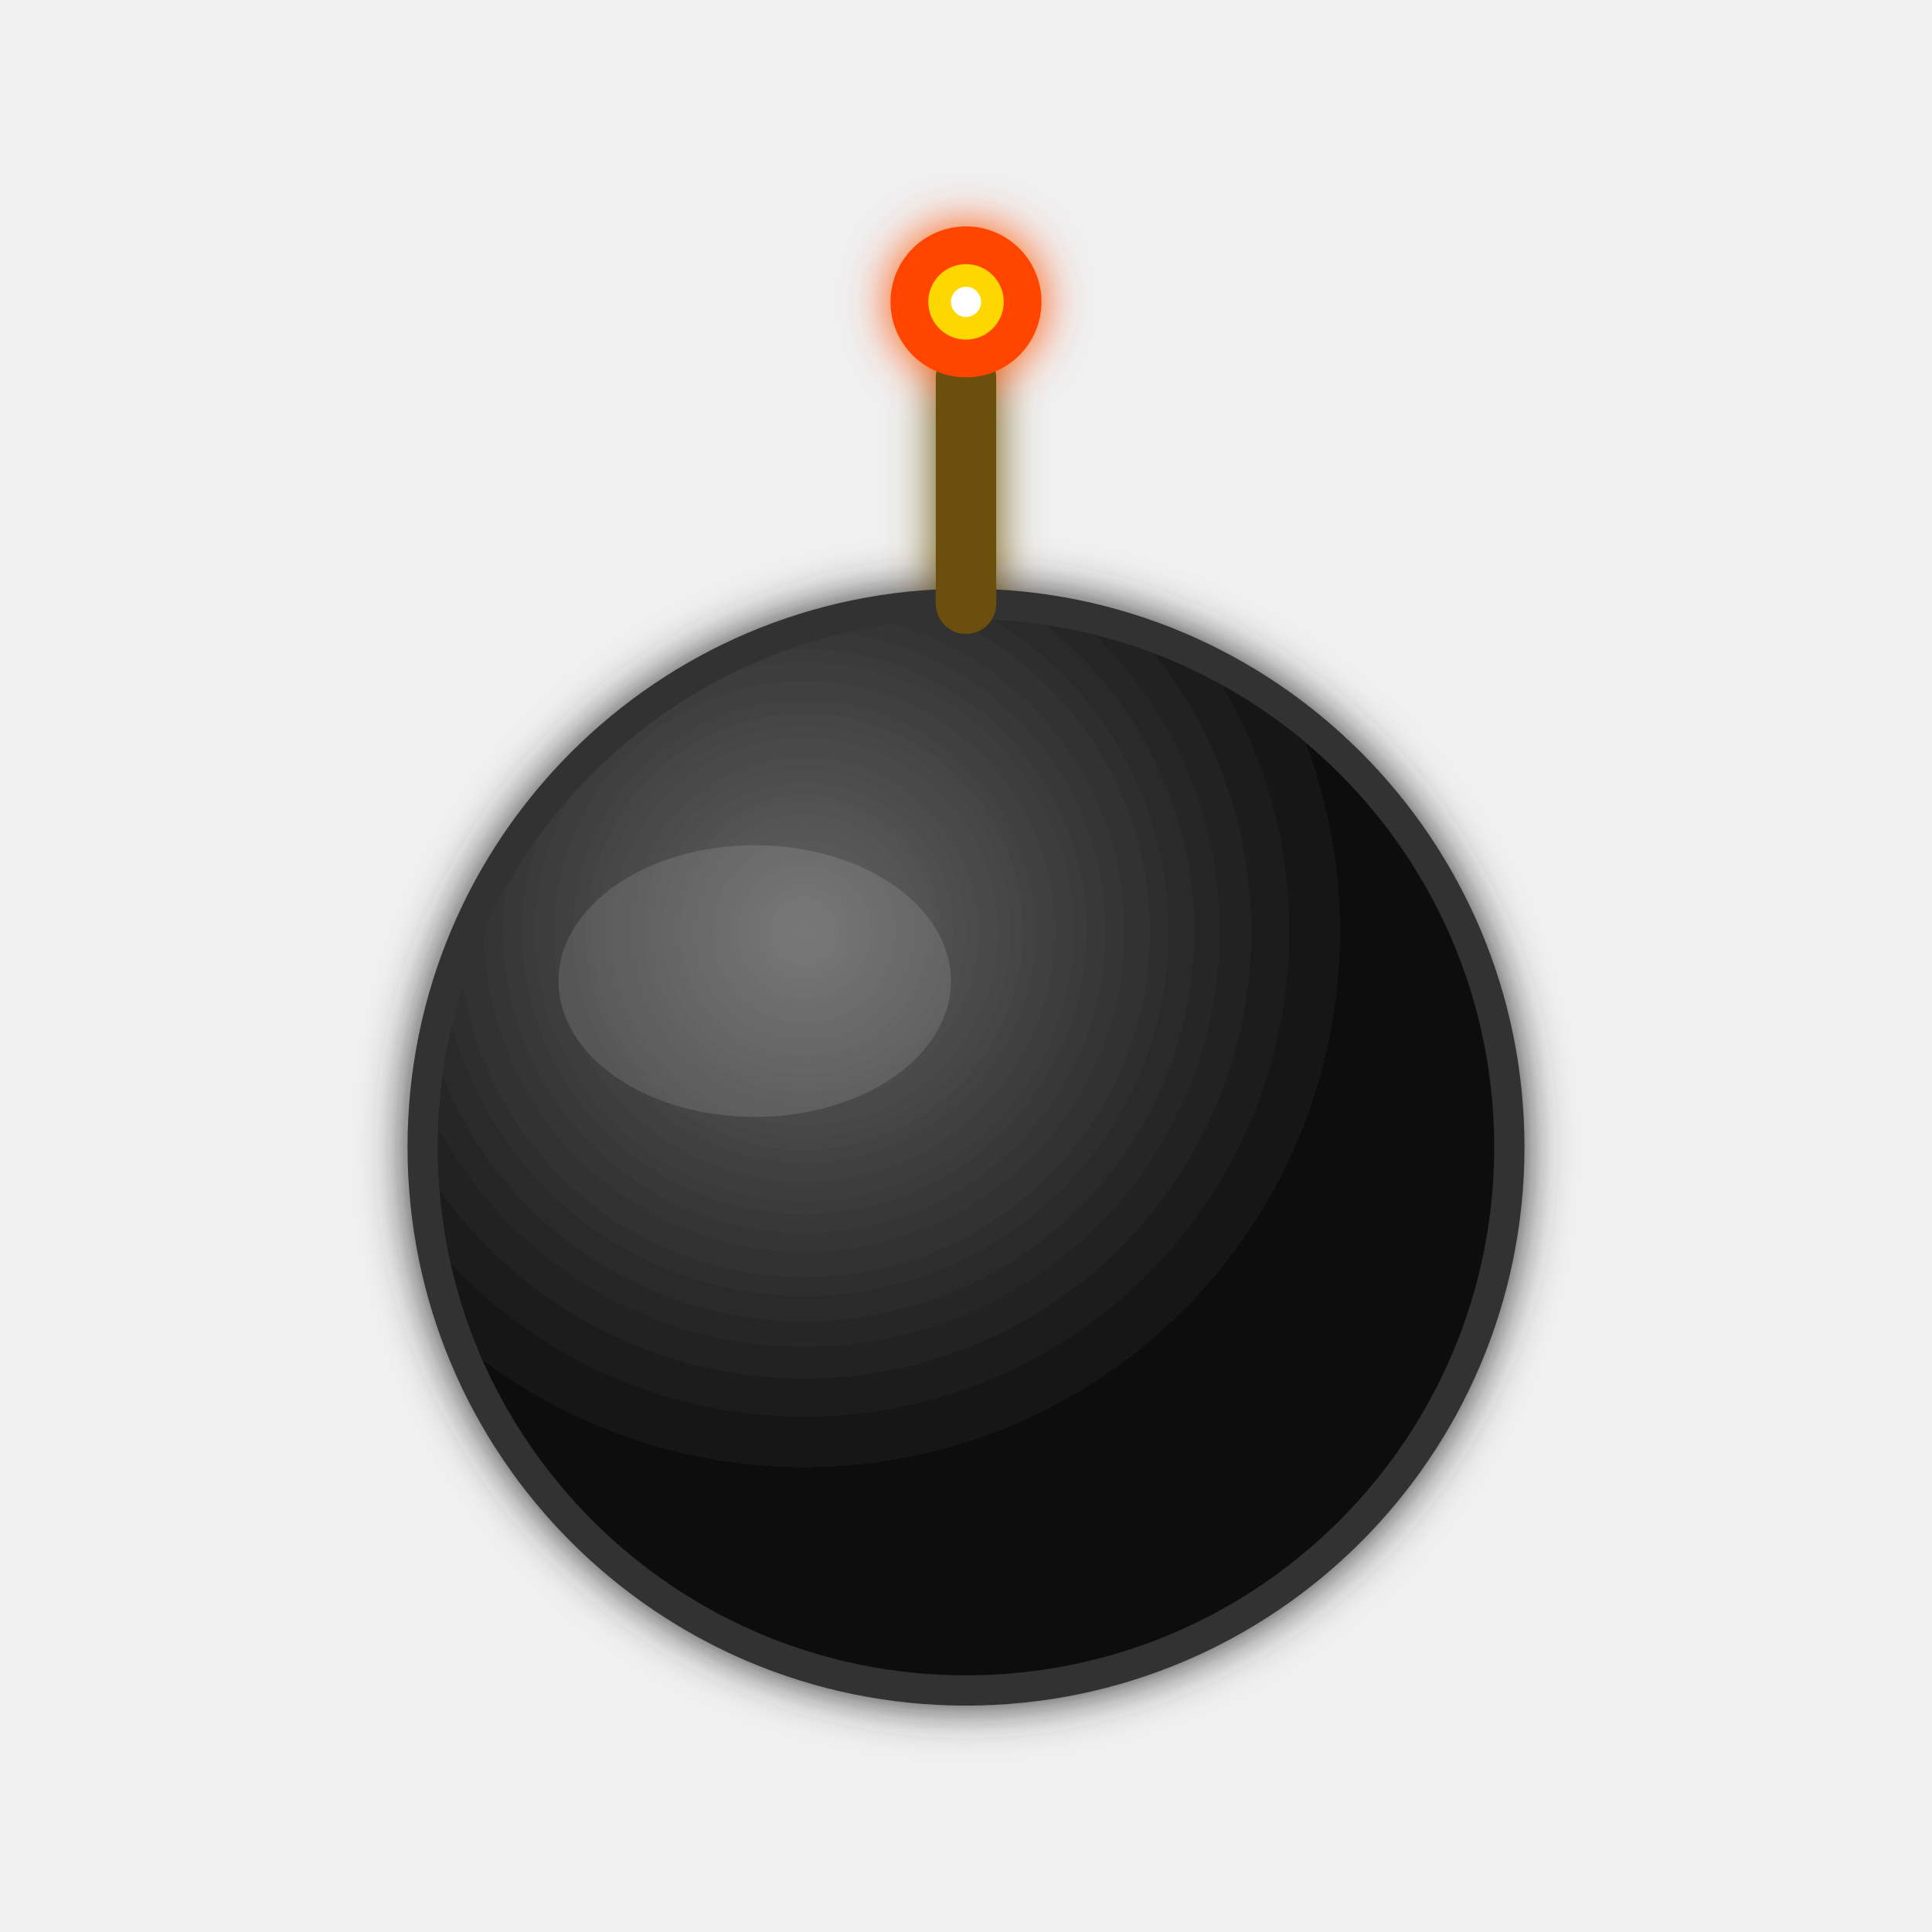
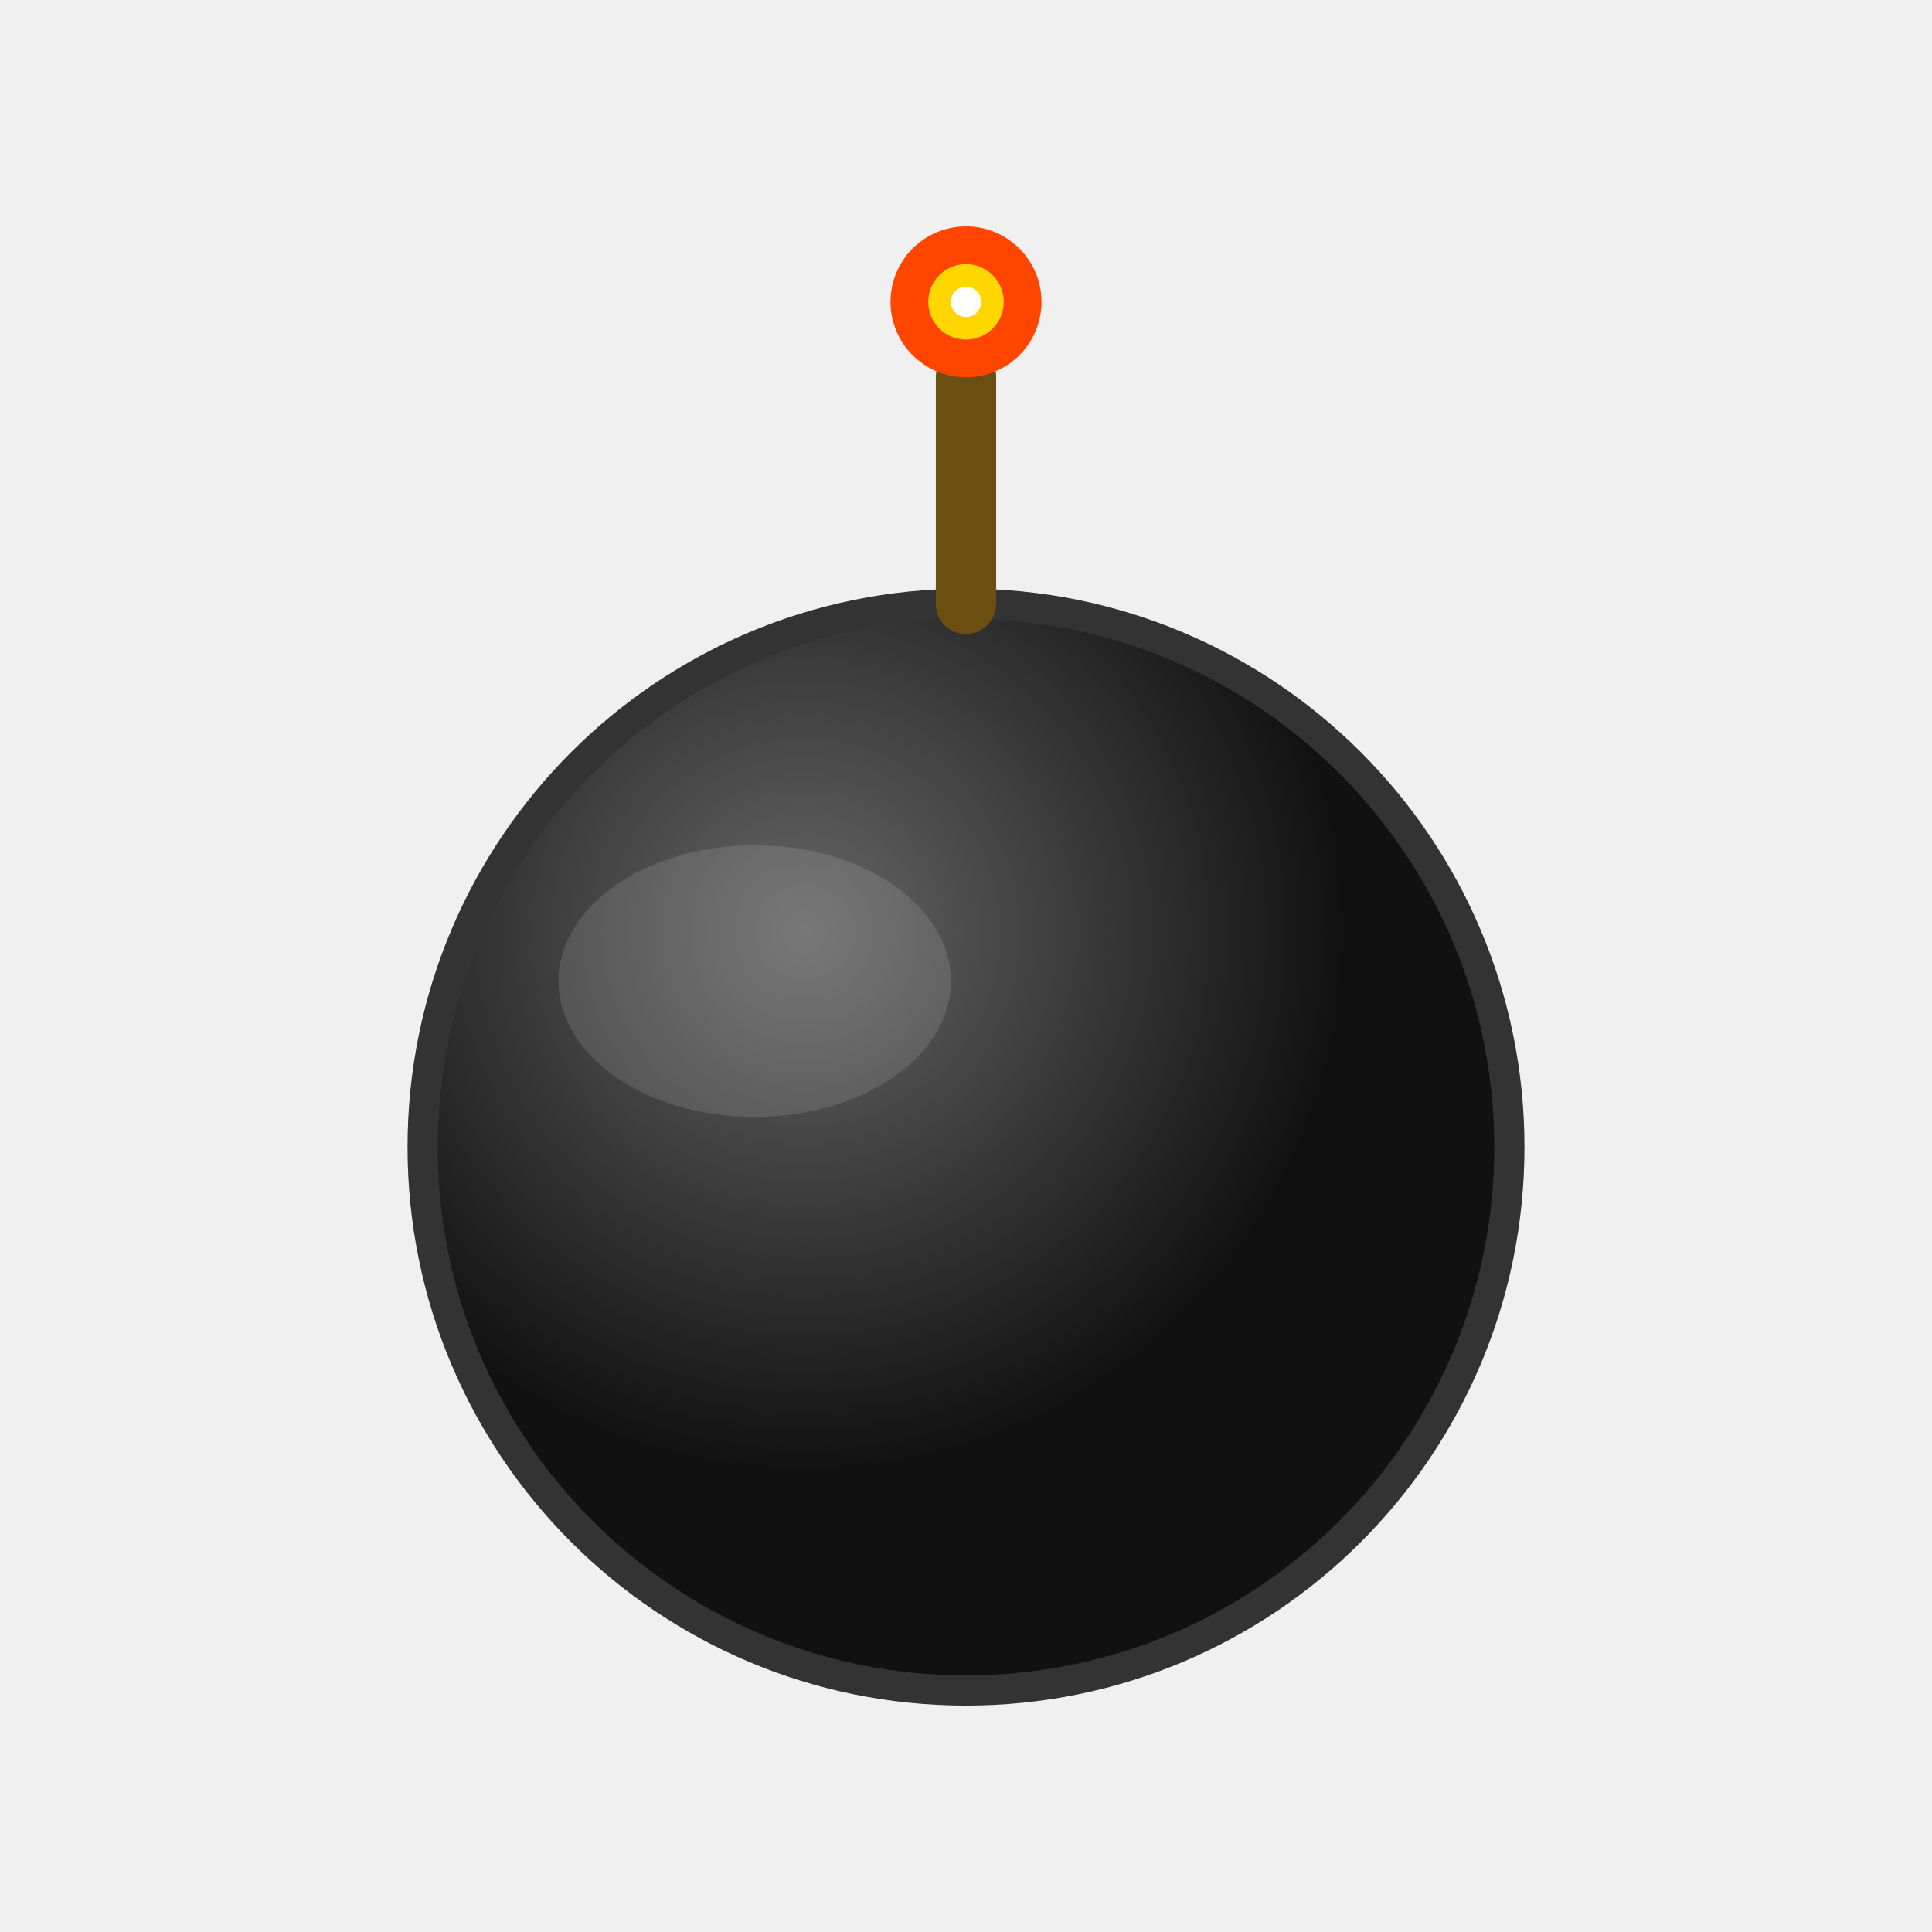
<svg xmlns="http://www.w3.org/2000/svg" viewBox="0 0 256 256" width="256" height="256">
  <defs>
    <radialGradient id="bomb_g" cx="35%" cy="30%">
      <stop offset="0" stop-color="#666" />
      <stop offset="1" stop-color="#111" />
    </radialGradient>
-     <filter id="bomb_gl">
-       <feGaussianBlur stdDeviation="3" result="b" />
-       <feColorMatrix in="b" type="matrix" values="0 0 0 0 1 0 0 0 0 0.25 0 0 0 0 0 0 0 0.4 0" />
-       <feMerge>
-         <feMergeNode />
-         <feMergeNode in="SourceGraphic" />
-       </feMerge>
-     </filter>
  </defs>
-   <g filter="url(#bomb_gl)">
+   <g>
    <circle cx="128" cy="152" r="72" fill="url(#bomb_g)" stroke="#333" stroke-width="4" />
    <ellipse cx="100" cy="130" rx="26" ry="18" fill="rgba(255,255,255,0.12)" />
    <line x1="128" y1="80" x2="128" y2="50" stroke="#6B4F10" stroke-width="8" stroke-linecap="round" />
    <circle cx="128" cy="40" r="10" fill="#FF4500" />
    <circle cx="128" cy="40" r="5" fill="#FFD700" />
    <circle cx="128" cy="40" r="2" fill="#FFF" />
  </g>
</svg>
